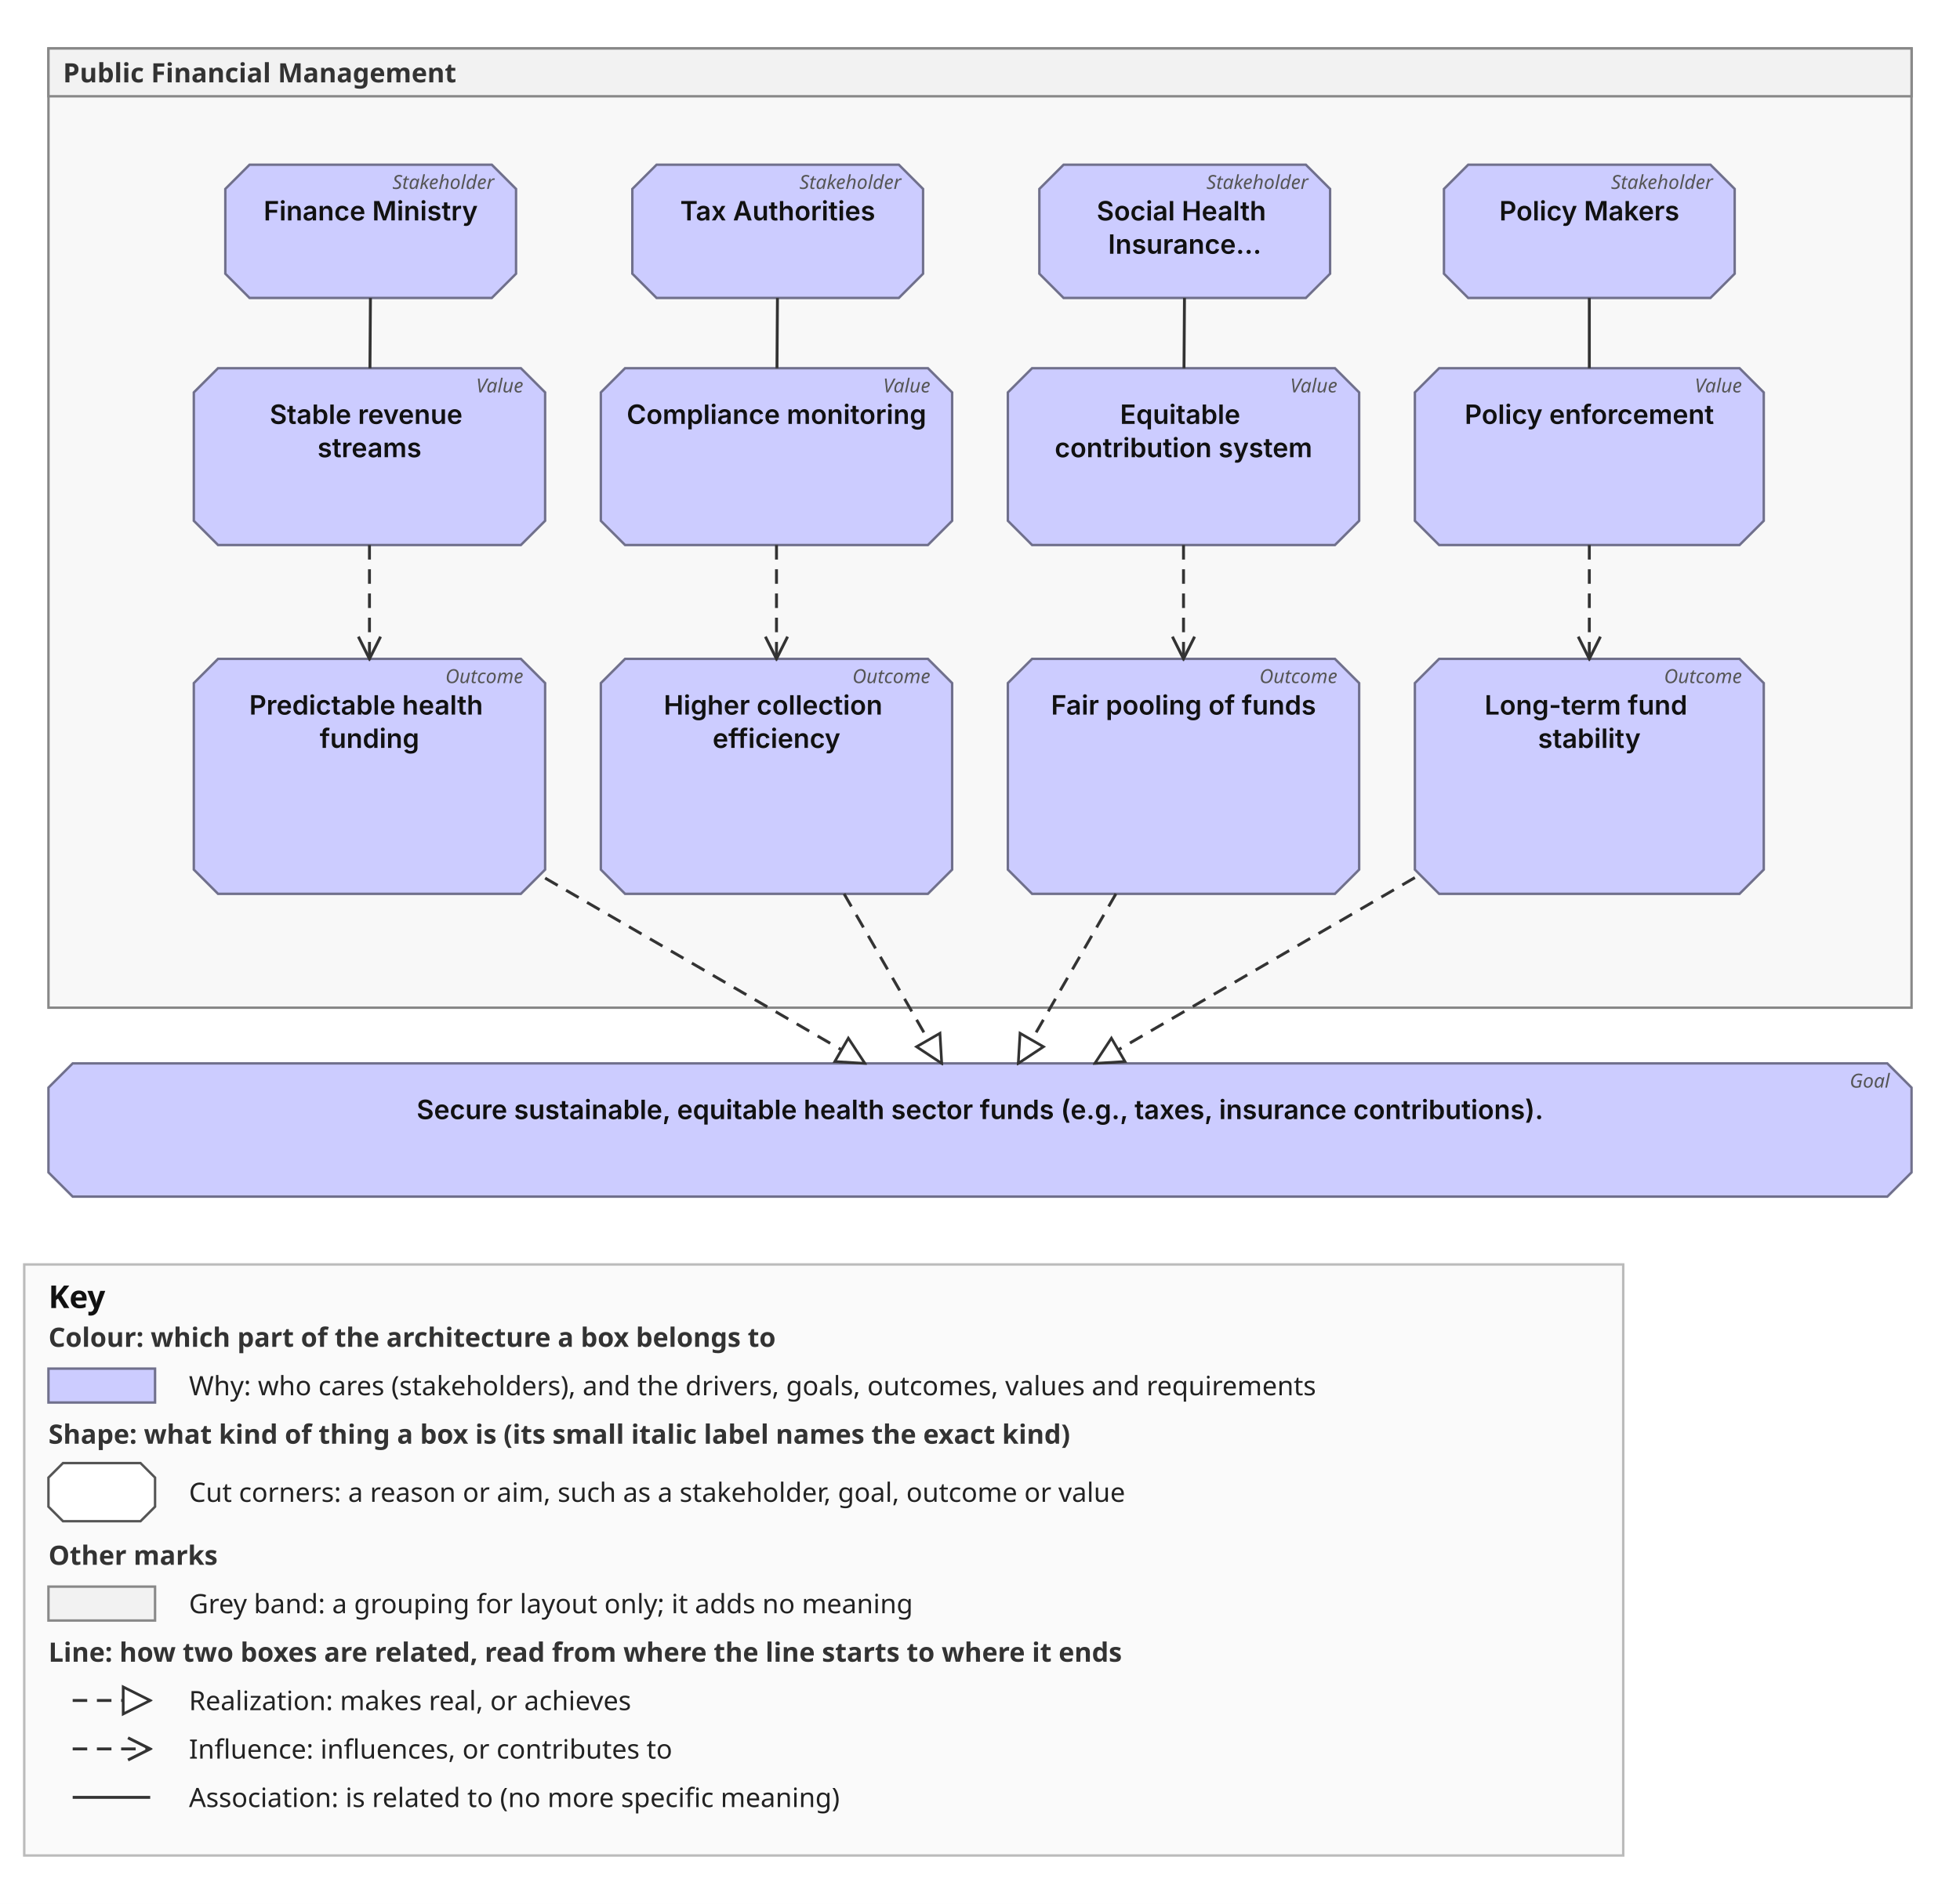
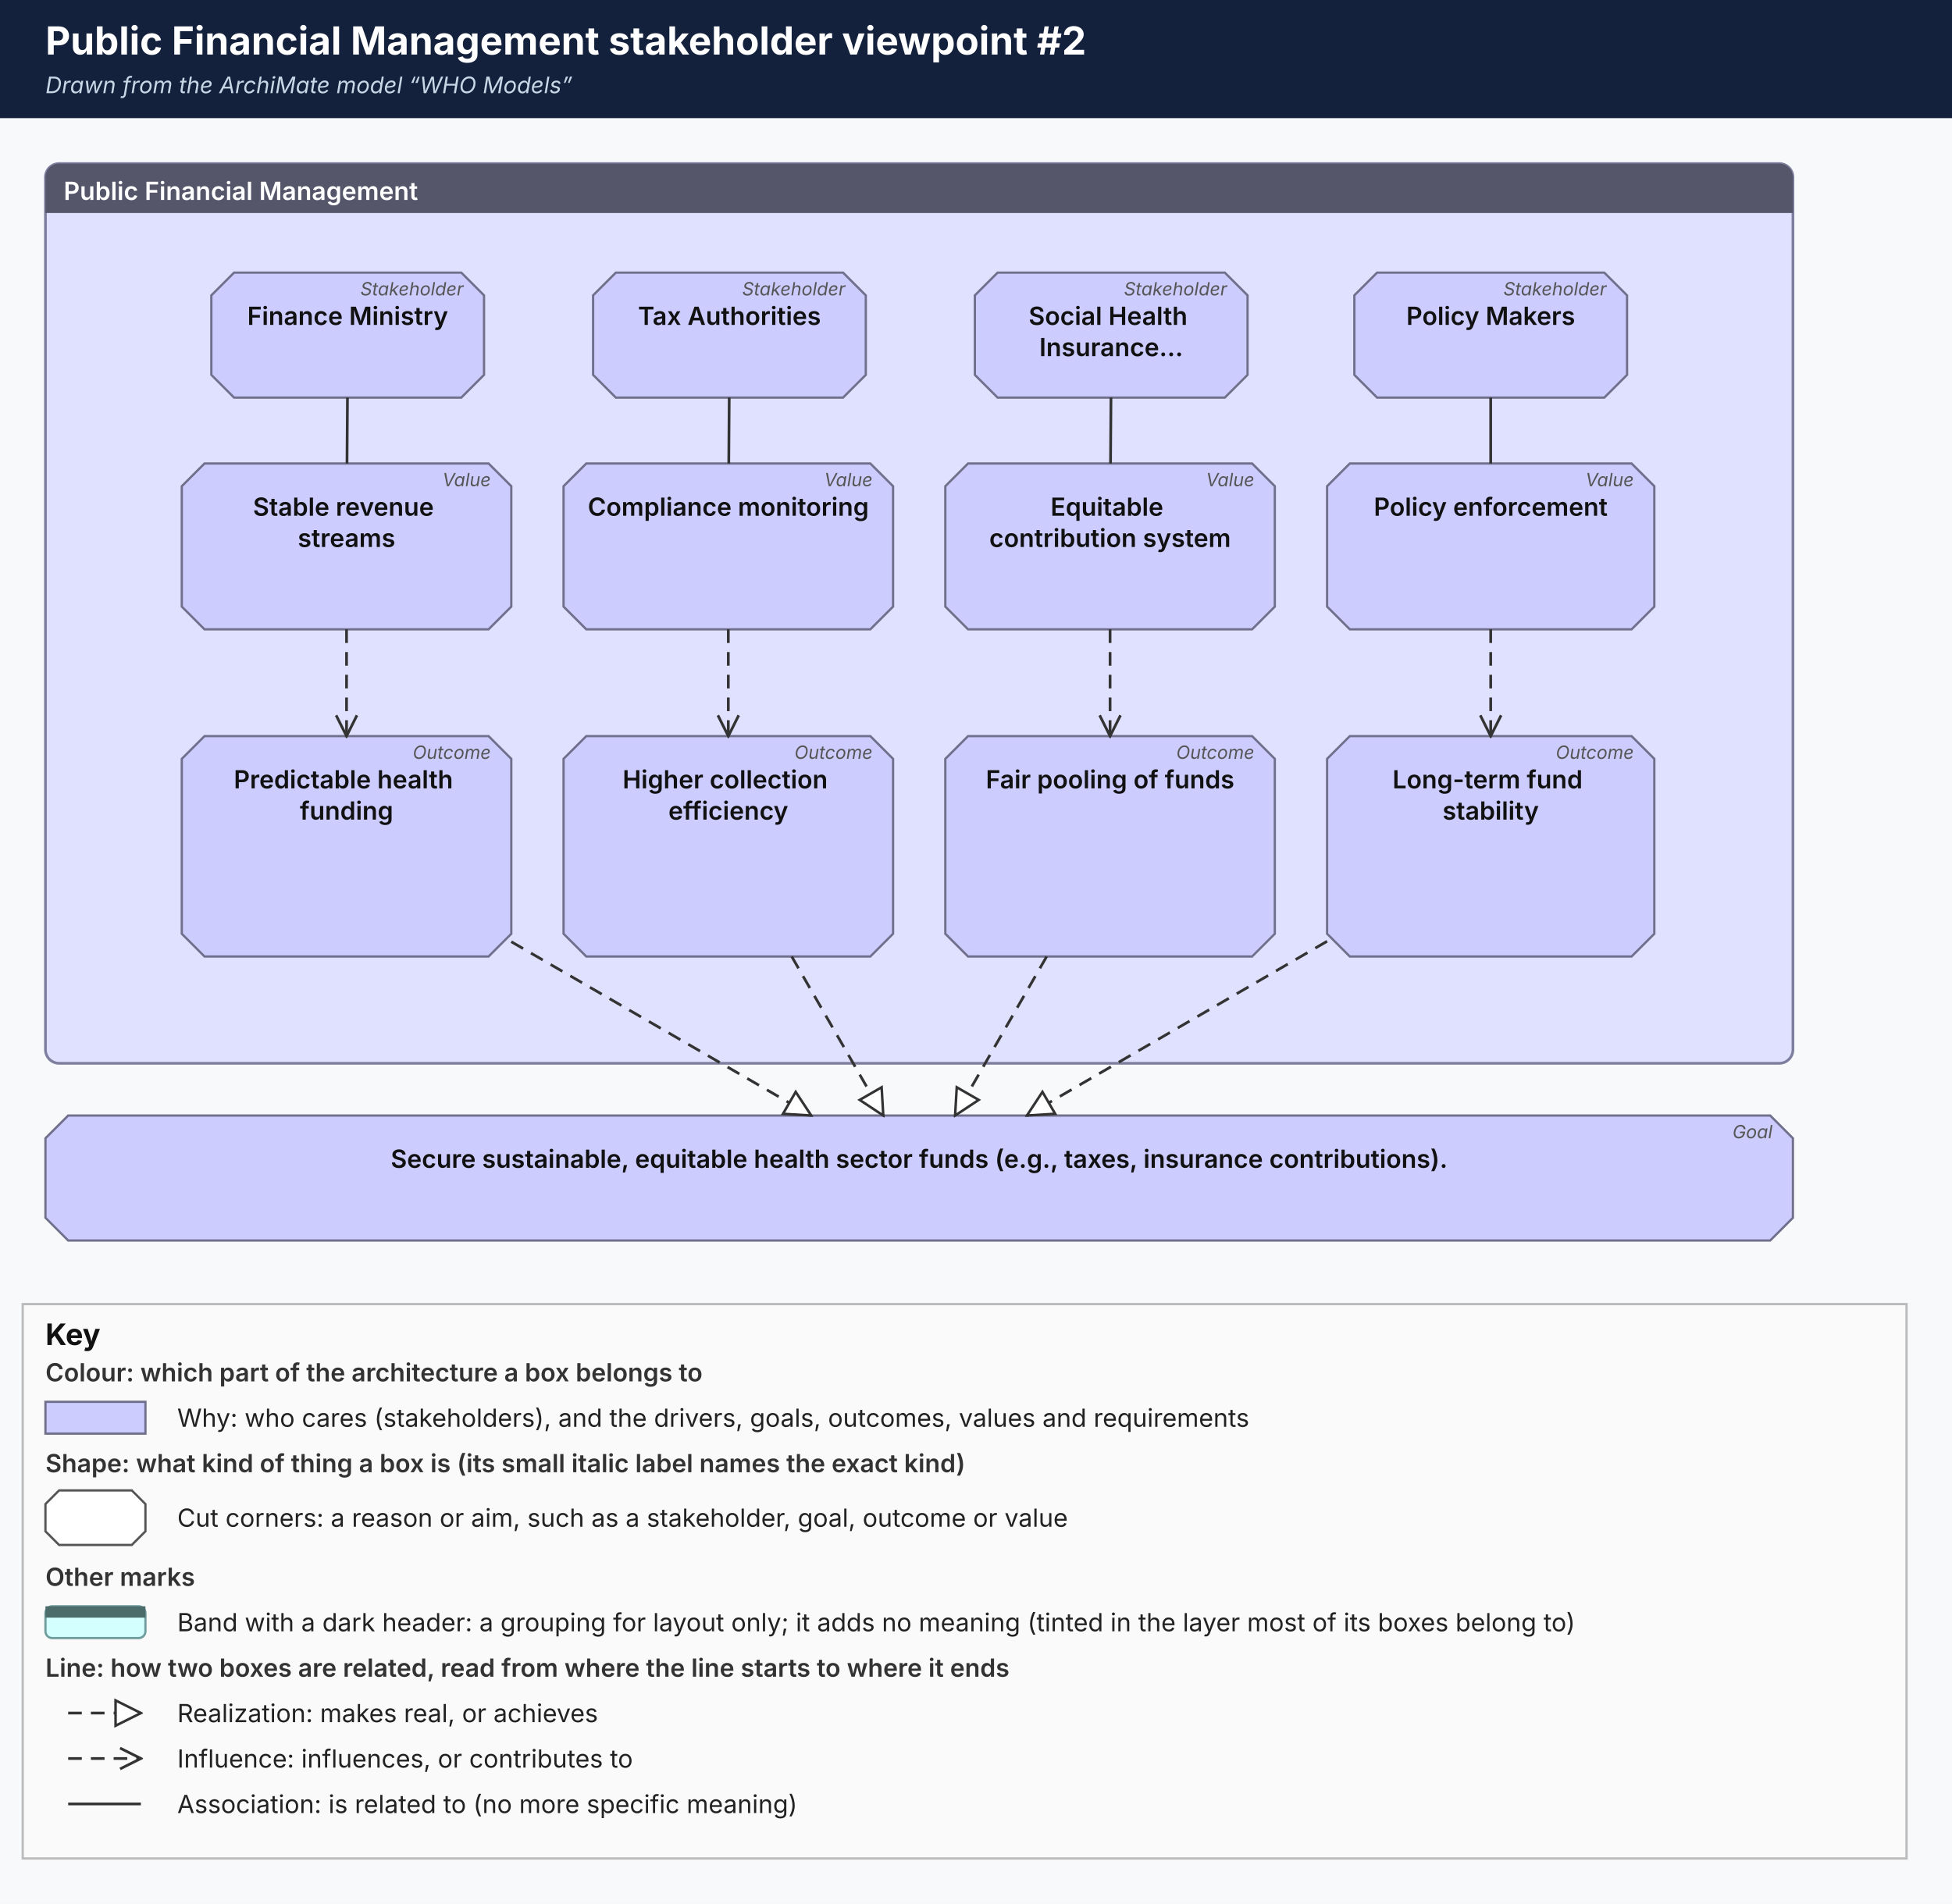
- <svg xmlns="http://www.w3.org/2000/svg" viewBox="160 113 809 786" width="809" height="786" role="img" aria-labelledby="av-title">
+ <svg xmlns="http://www.w3.org/2000/svg" viewBox="160 61 859 838" width="859" height="838" role="img" aria-labelledby="av-title">
  <style>
- .av-name{font:600 11px system-ui,-apple-system,"Segoe UI",sans-serif;fill:#111}
- .av-type{font:italic 8px system-ui,sans-serif;fill:#555}
- .av-group{font:600 11px system-ui,sans-serif;fill:#333}
- .av-note{font:10px system-ui,sans-serif;fill:#222}
- .av-key{font:11px system-ui,sans-serif;fill:#222}
- .av-keyh{font:600 11px system-ui,sans-serif;fill:#333}
- .av-keyt{font:700 13px system-ui,sans-serif;fill:#111}
- .av-rel{font:9px system-ui,sans-serif;fill:#333;paint-order:stroke;stroke:#fff;stroke-width:3px}
+ .av-name{font:600 11px Inter, "Segoe UI", system-ui, -apple-system, Helvetica, Arial, sans-serif;fill:#111}
+ .av-type{font:italic 8px Inter, "Segoe UI", system-ui, -apple-system, Helvetica, Arial, sans-serif;fill:#555}
+ .av-group{font:600 11px Inter, "Segoe UI", system-ui, -apple-system, Helvetica, Arial, sans-serif;fill:#333}
+ .av-note{font:10px Inter, "Segoe UI", system-ui, -apple-system, Helvetica, Arial, sans-serif;fill:#222}
+ .av-key{font:11px Inter, "Segoe UI", system-ui, -apple-system, Helvetica, Arial, sans-serif;fill:#222}
+ .av-keyh{font:600 11px Inter, "Segoe UI", system-ui, -apple-system, Helvetica, Arial, sans-serif;fill:#333}
+ .av-keyt{font:700 13px Inter, "Segoe UI", system-ui, -apple-system, Helvetica, Arial, sans-serif;fill:#111}
+ .av-rel{font:9px Inter, "Segoe UI", system-ui, -apple-system, Helvetica, Arial, sans-serif;fill:#333;paint-order:stroke;stroke:#fff;stroke-width:3px}
a:hover rect,a:hover polygon,a:focus rect,a:focus polygon{stroke:#06c;stroke-width:2.5}
</style>
  <defs>
    <marker id="arrow-open" viewBox="0 0 12 12" refX="11" refY="6" markerWidth="11" markerHeight="11" orient="auto-start-reverse" markerUnits="userSpaceOnUse">
      <path d="M1 1 L11 6 L1 11" fill="none" stroke="#333" stroke-width="1.3" />
    </marker>
    <marker id="arrow-filled" viewBox="0 0 12 12" refX="11" refY="6" markerWidth="11" markerHeight="11" orient="auto-start-reverse" markerUnits="userSpaceOnUse">
      <path d="M1 1 L11 6 L1 11 Z" fill="#333" />
    </marker>
    <marker id="arrow-small" viewBox="0 0 10 10" refX="9" refY="5" markerWidth="8" markerHeight="8" orient="auto-start-reverse" markerUnits="userSpaceOnUse">
      <path d="M1 1 L9 5 L1 9" fill="none" stroke="#333" stroke-width="1.2" />
    </marker>
    <marker id="triangle-hollow" viewBox="0 0 14 14" refX="13" refY="7" markerWidth="13" markerHeight="13" orient="auto-start-reverse" markerUnits="userSpaceOnUse">
      <path d="M1 1 L13 7 L1 13 Z" fill="#fff" stroke="#333" stroke-width="1.2" />
    </marker>
    <marker id="diamond-filled" viewBox="0 0 16 10" refX="1" refY="5" markerWidth="16" markerHeight="10" orient="auto-start-reverse" markerUnits="userSpaceOnUse">
      <path d="M1 5 L8 1 L15 5 L8 9 Z" fill="#333" />
    </marker>
    <marker id="diamond-hollow" viewBox="0 0 16 10" refX="1" refY="5" markerWidth="16" markerHeight="10" orient="auto-start-reverse" markerUnits="userSpaceOnUse">
      <path d="M1 5 L8 1 L15 5 L8 9 Z" fill="#fff" stroke="#333" stroke-width="1.2" />
    </marker>
    <marker id="dot" viewBox="0 0 8 8" refX="4" refY="4" markerWidth="7" markerHeight="7" orient="auto" markerUnits="userSpaceOnUse">
      <circle cx="4" cy="4" r="3.2" fill="#333" />
    </marker>
    <pattern id="missing" width="8" height="8" patternUnits="userSpaceOnUse" patternTransform="rotate(45)">
      <rect width="8" height="8" fill="#fff" />
      <line x1="0" y1="0" x2="0" y2="8" stroke="#d33" stroke-width="2" />
    </pattern>
  </defs>
-   <rect x="160" y="113" width="809" height="786" fill="#fff" />
+   <rect x="160" y="61" width="859" height="838" fill="#f8f9fb" />
+   <rect x="160" y="61" width="859" height="52" fill="#14213d" />
+   <text x="180" y="85" style="font:700 17px Inter, &quot;Segoe UI&quot;, system-ui, -apple-system, Helvetica, Arial, sans-serif;fill:#fff">Public Financial Management stakeholder viewpoint #2</text>
+   <text x="180" y="102" style="font:italic 10px Inter, &quot;Segoe UI&quot;, system-ui, -apple-system, Helvetica, Arial, sans-serif;fill:#c9d6e6">Drawn from the ArchiMate model “WHO Models”</text>
  <g class="av-g">
-     <rect x="180" y="133" width="769" height="396" fill="#f2f2f2" fill-opacity=".55" stroke="#888" />
-     <rect x="180" y="133" width="769" height="19.75" fill="#f2f2f2" stroke="#888" />
-     <text class="av-group" x="186" y="147">Public Financial Management</text>
+     <rect x="180" y="133" width="769" height="396" rx="6" fill="#e0e0ff" stroke="#7e7e9e" stroke-width="1.2" />
+     <path d="M180 139 a6 6 0 0 1 6 -6 h757 a6 6 0 0 1 6 6 v15.75 h-769 z" fill="#56566b" />
+     <text class="av-group" x="188" y="149" style="fill:#fff">Public Financial Management</text>
  </g>
  <a href="../../../en/dpi-h-ra/archimate/0.2.0-draft.1/elements/finance-ministry-d824/" target="_top">
    <polygon points="263,181 363,181 373,191 373,226 363,236 263,236 253,226 253,191" fill="#ccccff" stroke="#70708c" stroke-width="1" />
    <text class="av-type" x="364" y="191" text-anchor="end">Stakeholder</text>
    <text class="av-name" x="313" y="204" text-anchor="middle">
      <tspan x="313" dy="0">Finance Ministry</tspan>
    </text>
  </a>
  <a href="../../../en/dpi-h-ra/archimate/0.2.0-draft.1/elements/tax-authorities/" target="_top">
    <polygon points="431,181 531,181 541,191 541,226 531,236 431,236 421,226 421,191" fill="#ccccff" stroke="#70708c" stroke-width="1" />
    <text class="av-type" x="532" y="191" text-anchor="end">Stakeholder</text>
    <text class="av-name" x="481" y="204" text-anchor="middle">
      <tspan x="481" dy="0">Tax Authorities</tspan>
    </text>
  </a>
  <a href="../../../en/dpi-h-ra/archimate/0.2.0-draft.1/elements/social-health-insurance-agencies/" target="_top">
    <polygon points="599,181 699,181 709,191 709,226 699,236 599,236 589,226 589,191" fill="#ccccff" stroke="#70708c" stroke-width="1" />
    <text class="av-type" x="700" y="191" text-anchor="end">Stakeholder</text>
    <text class="av-name" x="649" y="204" text-anchor="middle">
      <tspan x="649" dy="0">Social Health</tspan>
      <tspan x="649" dy="13.75">Insurance…</tspan>
    </text>
  </a>
  <a href="../../../en/dpi-h-ra/archimate/0.2.0-draft.1/elements/policy-makers/" target="_top">
    <polygon points="766,181 866,181 876,191 876,226 866,236 766,236 756,226 756,191" fill="#ccccff" stroke="#70708c" stroke-width="1" />
    <text class="av-type" x="867" y="191" text-anchor="end">Stakeholder</text>
    <text class="av-name" x="816" y="204" text-anchor="middle">
      <tspan x="816" dy="0">Policy Makers</tspan>
    </text>
  </a>
  <a href="../../../en/dpi-h-ra/archimate/0.2.0-draft.1/elements/stable-revenue-streams/" target="_top">
    <polygon points="250,265 375,265 385,275 385,328 375,338 250,338 240,328 240,275" fill="#ccccff" stroke="#70708c" stroke-width="1" />
    <text class="av-type" x="376" y="275" text-anchor="end">Value</text>
    <text class="av-name" x="312.5" y="288" text-anchor="middle">
      <tspan x="312.5" dy="0">Stable revenue</tspan>
      <tspan x="312.5" dy="13.75">streams</tspan>
    </text>
  </a>
  <a href="../../../en/dpi-h-ra/archimate/0.2.0-draft.1/elements/compliance-monitoring-8fb6/" target="_top">
    <polygon points="418,265 543,265 553,275 553,328 543,338 418,338 408,328 408,275" fill="#ccccff" stroke="#70708c" stroke-width="1" />
    <text class="av-type" x="544" y="275" text-anchor="end">Value</text>
    <text class="av-name" x="480.5" y="288" text-anchor="middle">
      <tspan x="480.5" dy="0">Compliance monitoring</tspan>
    </text>
  </a>
  <a href="../../../en/dpi-h-ra/archimate/0.2.0-draft.1/elements/equitable-contribution-system/" target="_top">
    <polygon points="586,265 711,265 721,275 721,328 711,338 586,338 576,328 576,275" fill="#ccccff" stroke="#70708c" stroke-width="1" />
    <text class="av-type" x="712" y="275" text-anchor="end">Value</text>
    <text class="av-name" x="648.5" y="288" text-anchor="middle">
      <tspan x="648.5" dy="0">Equitable</tspan>
      <tspan x="648.5" dy="13.75">contribution system</tspan>
    </text>
  </a>
  <a href="../../../en/dpi-h-ra/archimate/0.2.0-draft.1/elements/policy-enforcement/" target="_top">
    <polygon points="754,265 878,265 888,275 888,328 878,338 754,338 744,328 744,275" fill="#ccccff" stroke="#70708c" stroke-width="1" />
    <text class="av-type" x="879" y="275" text-anchor="end">Value</text>
    <text class="av-name" x="816" y="288" text-anchor="middle">
      <tspan x="816" dy="0">Policy enforcement</tspan>
    </text>
  </a>
  <a href="../../../en/dpi-h-ra/archimate/0.2.0-draft.1/elements/predictable-health-funding/" target="_top">
    <polygon points="250,385 375,385 385,395 385,472 375,482 250,482 240,472 240,395" fill="#ccccff" stroke="#70708c" stroke-width="1" />
    <text class="av-type" x="376" y="395" text-anchor="end">Outcome</text>
    <text class="av-name" x="312.5" y="408" text-anchor="middle">
      <tspan x="312.5" dy="0">Predictable health</tspan>
      <tspan x="312.5" dy="13.75">funding</tspan>
    </text>
  </a>
  <a href="../../../en/dpi-h-ra/archimate/0.2.0-draft.1/elements/higher-collection-efficiency/" target="_top">
    <polygon points="418,385 543,385 553,395 553,472 543,482 418,482 408,472 408,395" fill="#ccccff" stroke="#70708c" stroke-width="1" />
    <text class="av-type" x="544" y="395" text-anchor="end">Outcome</text>
    <text class="av-name" x="480.5" y="408" text-anchor="middle">
      <tspan x="480.5" dy="0">Higher collection</tspan>
      <tspan x="480.5" dy="13.75">efficiency</tspan>
    </text>
  </a>
  <a href="../../../en/dpi-h-ra/archimate/0.2.0-draft.1/elements/fair-pooling-of-funds/" target="_top">
    <polygon points="586,385 711,385 721,395 721,472 711,482 586,482 576,472 576,395" fill="#ccccff" stroke="#70708c" stroke-width="1" />
    <text class="av-type" x="712" y="395" text-anchor="end">Outcome</text>
    <text class="av-name" x="648.5" y="408" text-anchor="middle">
      <tspan x="648.5" dy="0">Fair pooling of funds</tspan>
    </text>
  </a>
  <a href="../../../en/dpi-h-ra/archimate/0.2.0-draft.1/elements/long-term-fund-stability/" target="_top">
    <polygon points="754,385 878,385 888,395 888,472 878,482 754,482 744,472 744,395" fill="#ccccff" stroke="#70708c" stroke-width="1" />
    <text class="av-type" x="879" y="395" text-anchor="end">Outcome</text>
    <text class="av-name" x="816" y="408" text-anchor="middle">
      <tspan x="816" dy="0">Long-term fund</tspan>
      <tspan x="816" dy="13.75">stability</tspan>
    </text>
  </a>
  <a href="../../../en/dpi-h-ra/archimate/0.2.0-draft.1/elements/secure-sustainable-equitable-health-sector-funds-e-g-taxes/" target="_top">
    <polygon points="190,552 939,552 949,562 949,597 939,607 190,607 180,597 180,562" fill="#ccccff" stroke="#70708c" stroke-width="1" />
    <text class="av-type" x="940" y="562" text-anchor="end">Goal</text>
    <text class="av-name" x="564.5" y="575" text-anchor="middle">
      <tspan x="564.5" dy="0">Secure sustainable, equitable health sector funds (e.g., taxes, insurance contributions).</tspan>
    </text>
  </a>
  <a href="../../../en/dpi-h-ra/archimate/0.2.0-draft.1/relationships/id-7bfe70406c434c8bbbaf85282fbf4c5d/" target="_top">
    <path d="M312.9 236 L312.7 265" fill="none" stroke="#333" stroke-width="1.2" />
    <path d="M312.9 236 L312.7 265" fill="none" stroke="transparent" stroke-width="8" />
  </a>
  <a href="../../../en/dpi-h-ra/archimate/0.2.0-draft.1/relationships/id-b538f2b8e57e4990a772c304d2924e48/" target="_top">
    <path d="M480.9 236 L480.7 265" fill="none" stroke="#333" stroke-width="1.2" />
    <path d="M480.9 236 L480.7 265" fill="none" stroke="transparent" stroke-width="8" />
  </a>
  <a href="../../../en/dpi-h-ra/archimate/0.2.0-draft.1/relationships/id-308f92e6ff97405bb8e6daf5aa2ccd35/" target="_top">
    <path d="M648.9 236 L648.7 265" fill="none" stroke="#333" stroke-width="1.2" />
    <path d="M648.9 236 L648.7 265" fill="none" stroke="transparent" stroke-width="8" />
  </a>
  <a href="../../../en/dpi-h-ra/archimate/0.2.0-draft.1/relationships/id-898338a07f3642819ad4ed11cd320870/" target="_top">
    <path d="M816 236 L816 265" fill="none" stroke="#333" stroke-width="1.2" />
    <path d="M816 236 L816 265" fill="none" stroke="transparent" stroke-width="8" />
  </a>
  <a href="../../../en/dpi-h-ra/archimate/0.2.0-draft.1/relationships/id-c5ff4eedb0894486bac6b590f8248ddc/" target="_top">
    <path d="M312.5 338 L312.5 385" fill="none" stroke="#333" stroke-width="1.2" stroke-dasharray="6 4" marker-end="url(#arrow-open)" />
    <path d="M312.5 338 L312.5 385" fill="none" stroke="transparent" stroke-width="8" />
  </a>
  <a href="../../../en/dpi-h-ra/archimate/0.2.0-draft.1/relationships/id-a9d29bf583d842e6b43e99ebbc5bed5b/" target="_top">
    <path d="M480.5 338 L480.5 385" fill="none" stroke="#333" stroke-width="1.2" stroke-dasharray="6 4" marker-end="url(#arrow-open)" />
    <path d="M480.5 338 L480.5 385" fill="none" stroke="transparent" stroke-width="8" />
  </a>
  <a href="../../../en/dpi-h-ra/archimate/0.2.0-draft.1/relationships/id-f371e0b39e8044a895b7752254b29c2b/" target="_top">
    <path d="M648.5 338 L648.5 385" fill="none" stroke="#333" stroke-width="1.2" stroke-dasharray="6 4" marker-end="url(#arrow-open)" />
    <path d="M648.5 338 L648.5 385" fill="none" stroke="transparent" stroke-width="8" />
  </a>
  <a href="../../../en/dpi-h-ra/archimate/0.2.0-draft.1/relationships/id-12567e0675f64db49f88ffec75994c11/" target="_top">
    <path d="M816 338 L816 385" fill="none" stroke="#333" stroke-width="1.2" stroke-dasharray="6 4" marker-end="url(#arrow-open)" />
    <path d="M816 338 L816 385" fill="none" stroke="transparent" stroke-width="8" />
  </a>
  <a href="../../../en/dpi-h-ra/archimate/0.2.0-draft.1/relationships/id-2d205548b3f142fd8add19d49211ef91/" target="_top">
    <path d="M385 475.5 L517 552" fill="none" stroke="#333" stroke-width="1.2" stroke-dasharray="6 4" marker-end="url(#triangle-hollow)" />
    <path d="M385 475.5 L517 552" fill="none" stroke="transparent" stroke-width="8" />
  </a>
  <a href="../../../en/dpi-h-ra/archimate/0.2.0-draft.1/relationships/id-5da6dec2634f48a095e949b2e192cec9/" target="_top">
    <path d="M508.4 482 L548.7 552" fill="none" stroke="#333" stroke-width="1.2" stroke-dasharray="6 4" marker-end="url(#triangle-hollow)" />
    <path d="M508.4 482 L548.7 552" fill="none" stroke="transparent" stroke-width="8" />
  </a>
  <a href="../../../en/dpi-h-ra/archimate/0.2.0-draft.1/relationships/id-a3fdd93ae0ba4584844f7eac236cadb1/" target="_top">
    <path d="M620.6 482 L580.3 552" fill="none" stroke="#333" stroke-width="1.2" stroke-dasharray="6 4" marker-end="url(#triangle-hollow)" />
    <path d="M620.6 482 L580.3 552" fill="none" stroke="transparent" stroke-width="8" />
  </a>
  <a href="../../../en/dpi-h-ra/archimate/0.2.0-draft.1/relationships/id-523aa7829921499994f4510a94ac7aff/" target="_top">
    <path d="M744 475.3 L611.9 552" fill="none" stroke="#333" stroke-width="1.2" stroke-dasharray="6 4" marker-end="url(#triangle-hollow)" />
    <path d="M744 475.3 L611.9 552" fill="none" stroke="transparent" stroke-width="8" />
  </a>
  <g class="av-legend">
-     <rect x="170" y="635" width="660" height="244" fill="#fafafa" stroke="#bbb" />
+     <rect x="170" y="635" width="829" height="244" fill="#fafafa" stroke="#bbb" />
    <text class="av-keyt" x="180" y="653">Key</text>
    <text class="av-keyh" x="180" y="669">Colour: which part of the architecture a box belongs to</text>
    <rect x="180" y="678" width="44" height="14" fill="#ccccff" stroke="#70708c" />
    <text class="av-key" x="238" y="689">Why: who cares (stakeholders), and the drivers, goals, outcomes, values and requirements</text>
    <text class="av-keyh" x="180" y="709">Shape: what kind of thing a box is (its small italic label names the exact kind)</text>
    <polygon points="186,717 218,717 224,723 224,735 218,741 186,741 180,735 180,723" fill="#fff" stroke="#555" />
    <text class="av-key" x="238" y="733">Cut corners: a reason or aim, such as a stakeholder, goal, outcome or value</text>
    <text class="av-keyh" x="180" y="759">Other marks</text>
-     <rect x="180" y="768" width="44" height="14" fill="#f2f2f2" stroke="#888" />
-     <text class="av-key" x="238" y="779">Grey band: a grouping for layout only; it adds no meaning</text>
+     <rect x="180" y="768" width="44" height="14" rx="3" fill="#d3ffff" stroke="#709e9e" />
+     <rect x="180" y="768" width="44" height="5" fill="#4c6b6b" />
+     <text class="av-key" x="238" y="779">Band with a dark header: a grouping for layout only; it adds no meaning (tinted in the layer most of its boxes belong to)</text>
    <text class="av-keyh" x="180" y="799">Line: how two boxes are related, read from where the line starts to where it ends</text>
    <path d="M190 815 L222 815" fill="none" stroke="#333" stroke-width="1.2" stroke-dasharray="6 4" marker-end="url(#triangle-hollow)" />
    <text class="av-key" x="238" y="819">Realization: makes real, or achieves</text>
    <path d="M190 835 L222 835" fill="none" stroke="#333" stroke-width="1.2" stroke-dasharray="6 4" marker-end="url(#arrow-open)" />
    <text class="av-key" x="238" y="839">Influence: influences, or contributes to</text>
    <path d="M190 855 L222 855" fill="none" stroke="#333" stroke-width="1.2" />
    <text class="av-key" x="238" y="859">Association: is related to (no more specific meaning)</text>
  </g>
</svg>
